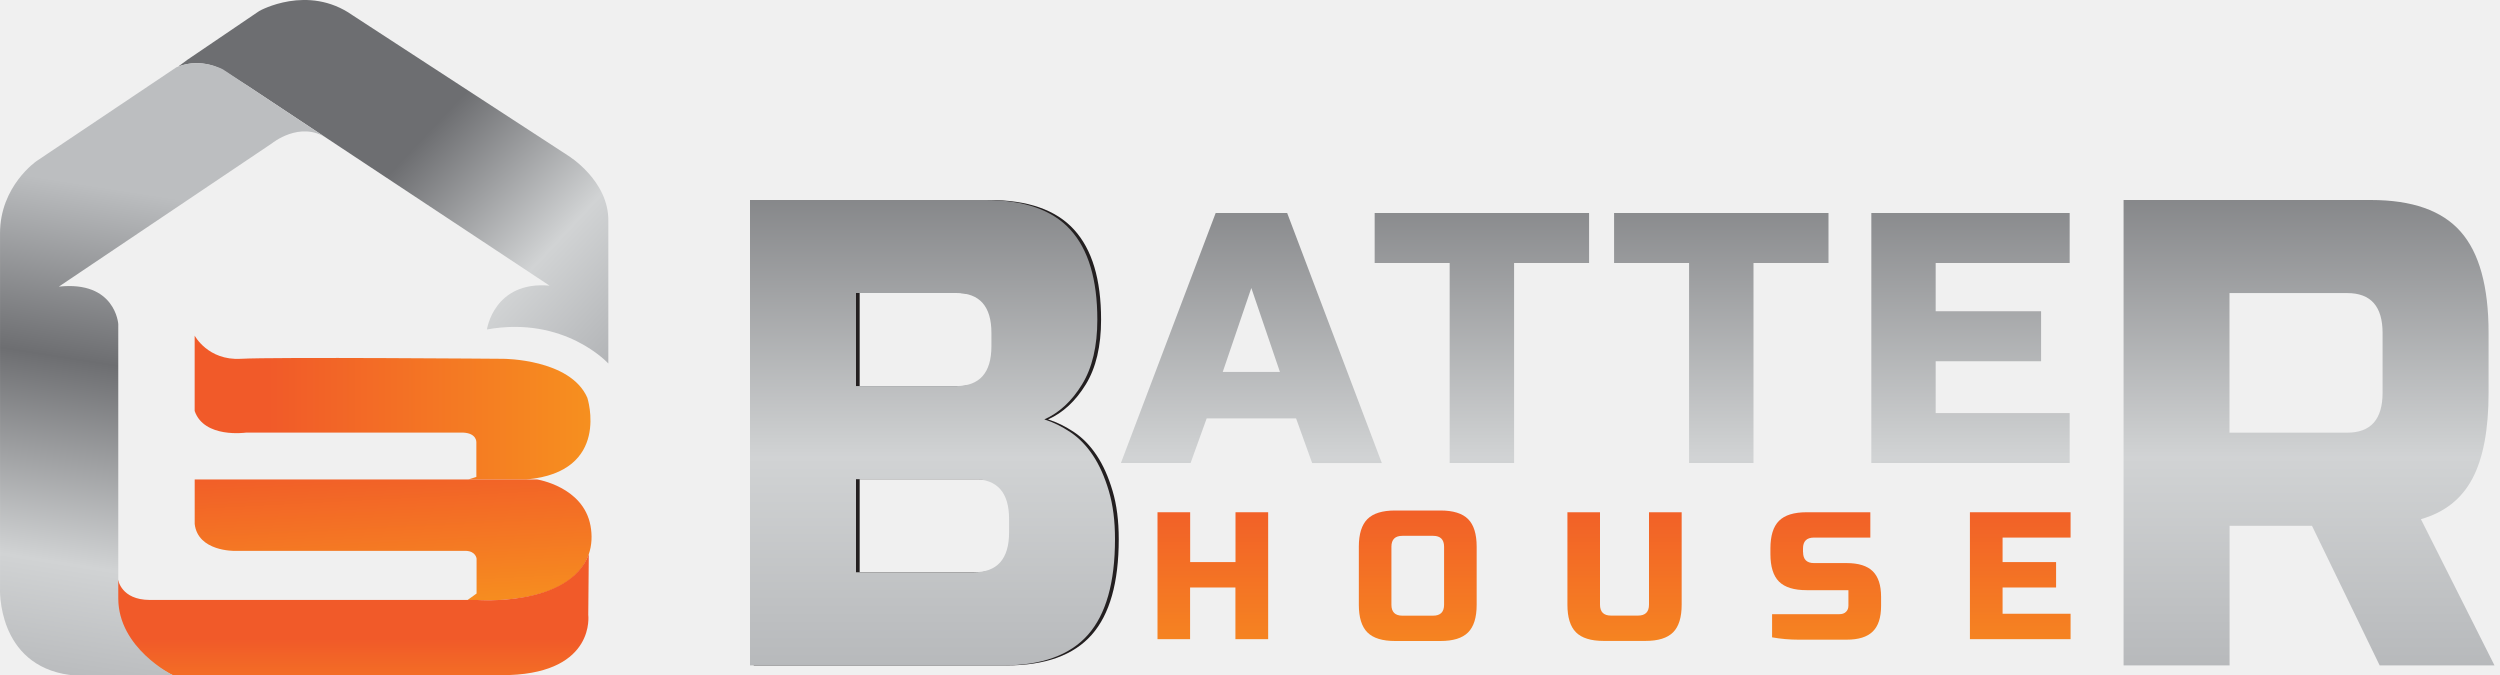
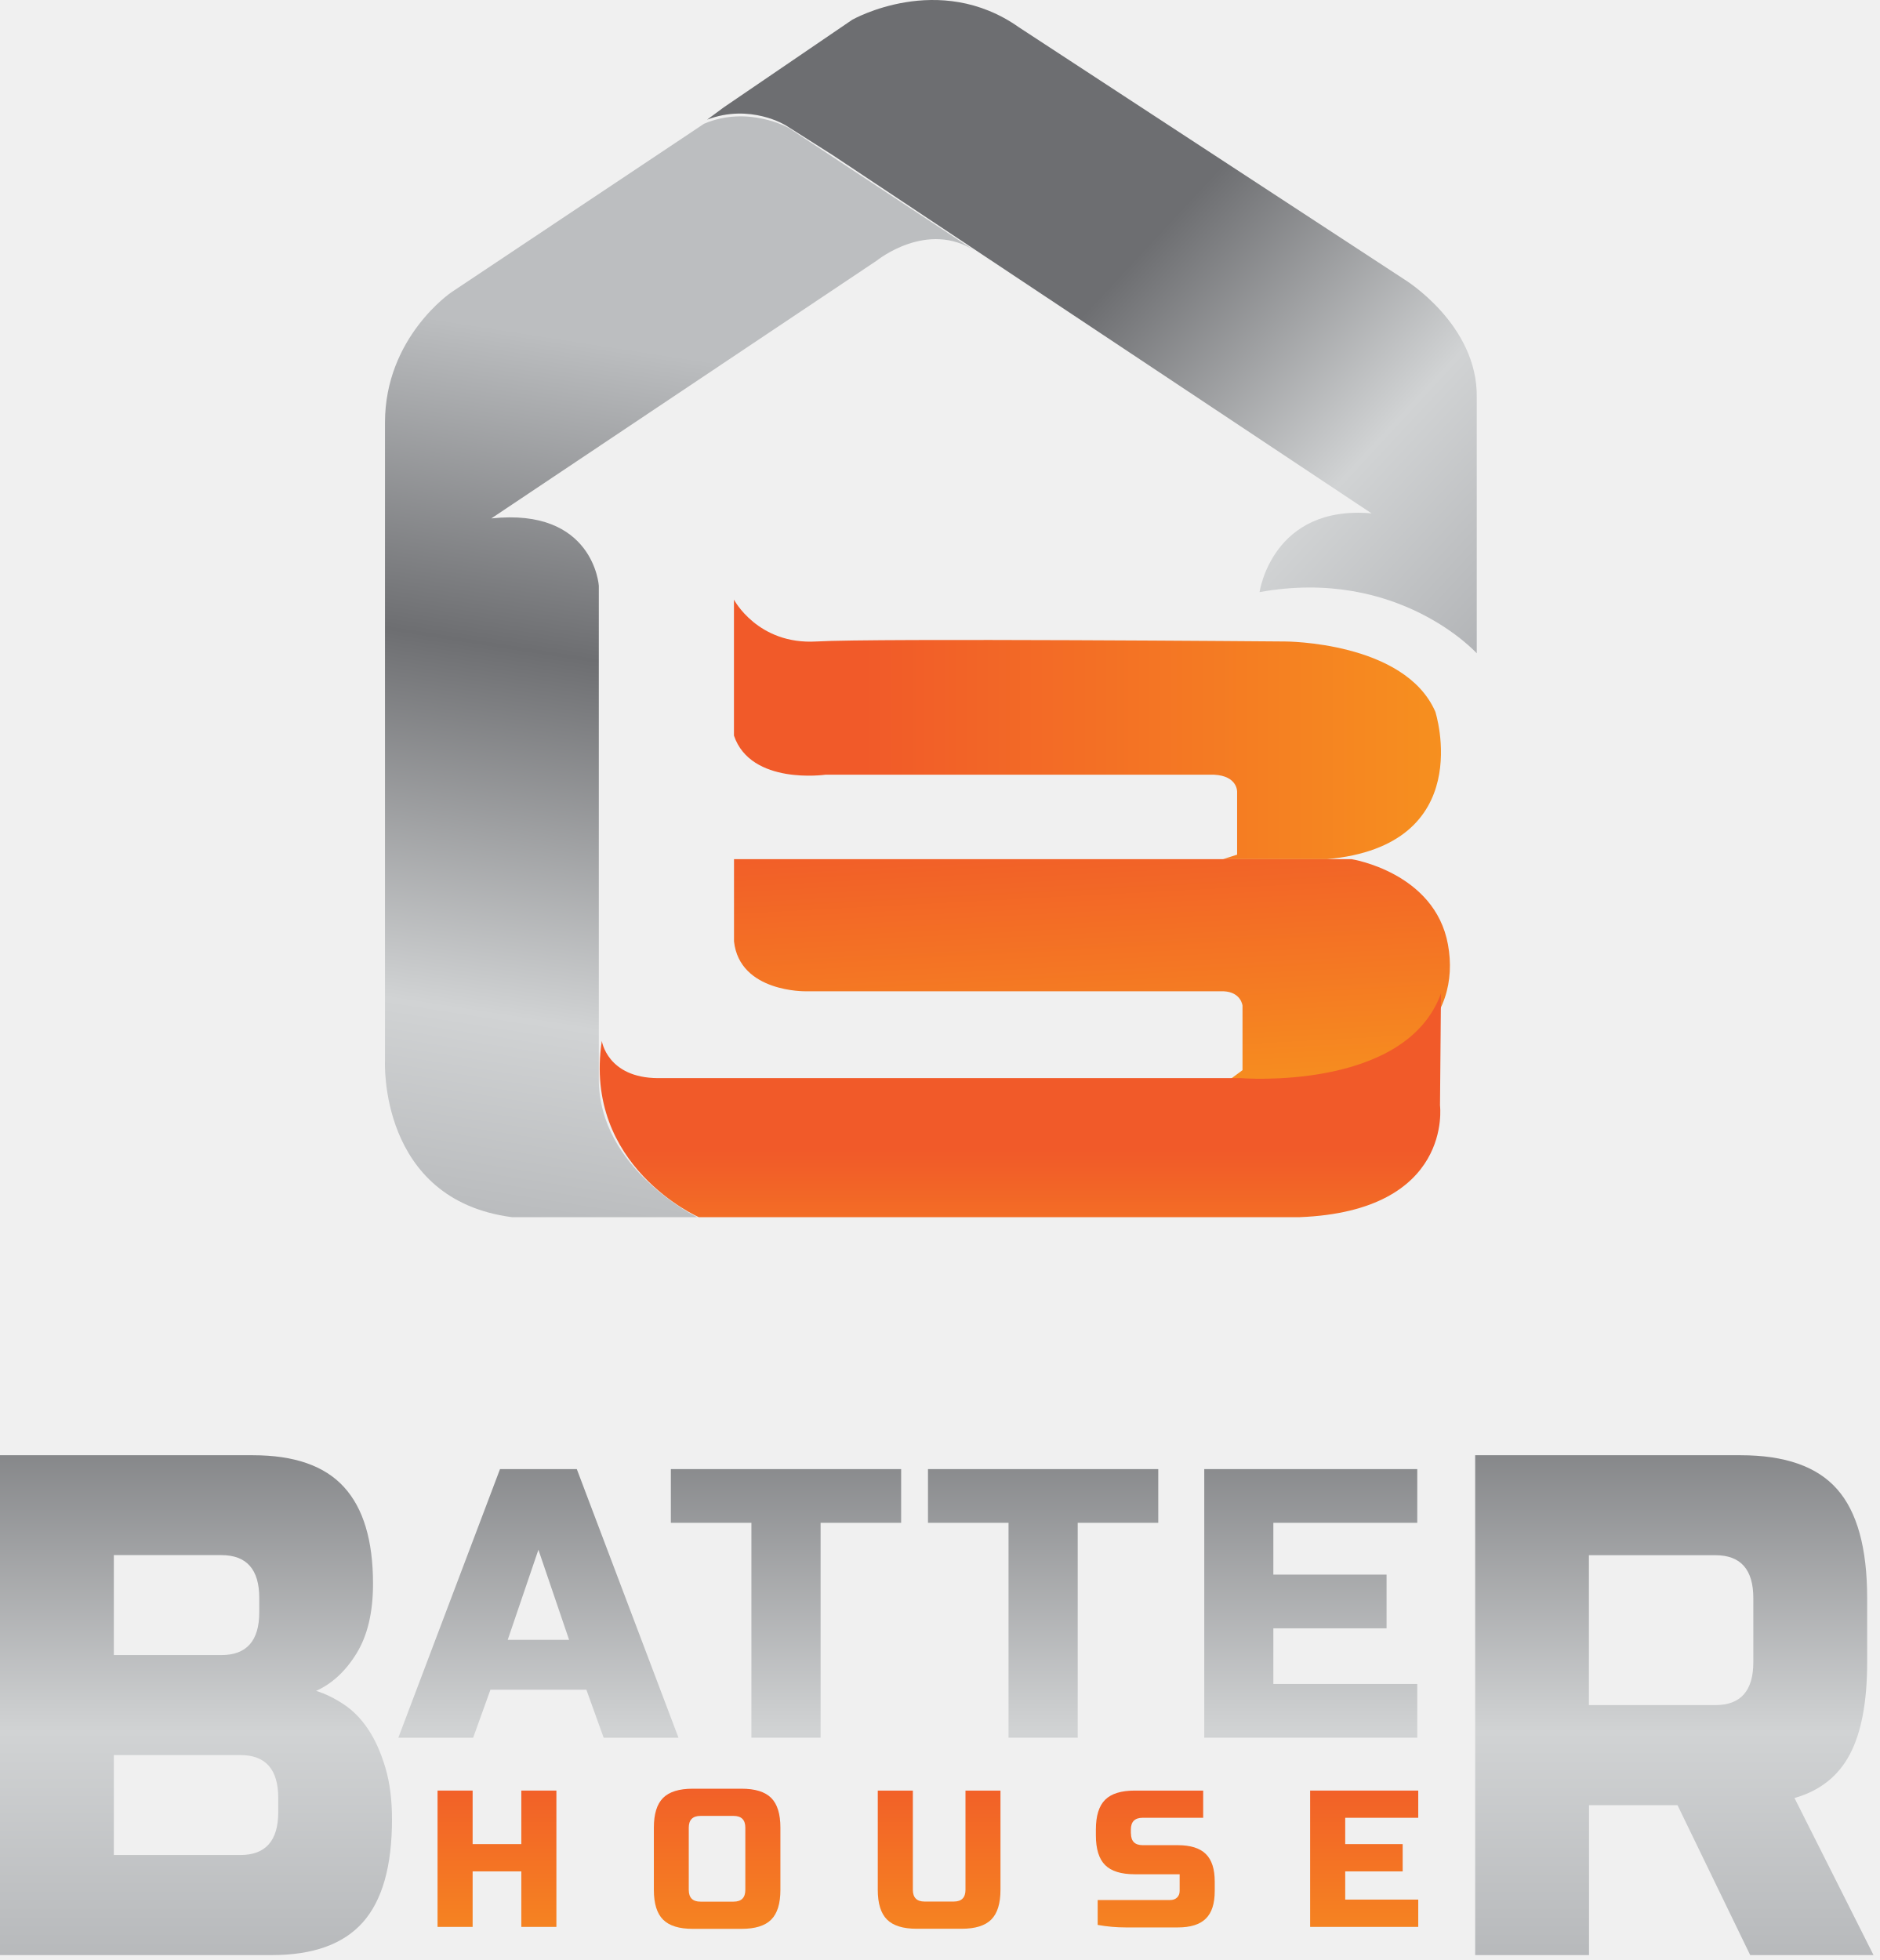
- <svg xmlns="http://www.w3.org/2000/svg" width="300" height="81" viewBox="0 0 300 81" fill="none">
-   <g clip-path="url(#clip0)">
-     <path d="M90.45 24H118.71C123.33 24 126.72 25.18 128.88 27.55C131.05 29.92 132.13 33.52 132.13 38.36C132.13 41.55 131.52 44.14 130.29 46.14C129.06 48.14 127.56 49.53 125.77 50.33C126.81 50.65 127.84 51.16 128.88 51.85C129.92 52.54 130.82 53.47 131.6 54.64C132.38 55.81 133.01 57.23 133.51 58.91C134.01 60.59 134.25 62.51 134.25 64.69C134.25 69.9 133.17 73.73 131 76.18C128.83 78.63 125.44 79.85 120.83 79.85H90.45V24ZM119.41 39.95C119.41 36.76 118 35.16 115.17 35.16H103.16V46.33H115.17C118 46.33 119.41 44.73 119.41 41.54V39.95V39.95ZM121.53 62.29C121.53 59.1 120.12 57.5 117.29 57.5H103.16V68.67H117.3C120.13 68.67 121.54 67.07 121.54 63.88V62.29H121.53Z" fill="#231F20" />
-     <path d="M90 24H118.26C122.88 24 126.27 25.18 128.43 27.55C130.6 29.92 131.68 33.52 131.68 38.36C131.68 41.55 131.07 44.14 129.84 46.14C128.61 48.14 127.11 49.53 125.32 50.33C126.36 50.65 127.39 51.16 128.43 51.85C129.47 52.54 130.37 53.47 131.15 54.64C131.93 55.81 132.56 57.23 133.06 58.91C133.56 60.59 133.8 62.51 133.8 64.69C133.8 69.9 132.72 73.73 130.55 76.18C128.38 78.63 124.99 79.85 120.38 79.85H90V24ZM118.97 39.95C118.97 36.76 117.56 35.16 114.73 35.16H102.72V46.33H114.73C117.56 46.33 118.97 44.73 118.97 41.54V39.95ZM121.09 62.29C121.09 59.1 119.68 57.5 116.85 57.5H102.72V68.67H116.85C119.68 68.67 121.09 67.07 121.09 63.88V62.29V62.29Z" fill="url(#paint0_linear)" />
-     <path d="M152.17 76.7H148.25V70.5H142.81V76.7H138.9V61.47H142.82V67.45H148.26V61.47H152.18V76.7H152.17Z" fill="url(#paint1_linear)" />
-     <path d="M177.2 72.57C177.2 74.09 176.86 75.2 176.17 75.89C175.48 76.58 174.38 76.92 172.85 76.92H167.41C165.89 76.92 164.78 76.58 164.09 75.89C163.4 75.2 163.06 74.09 163.06 72.57V65.61C163.06 64.09 163.4 62.98 164.09 62.29C164.78 61.6 165.89 61.26 167.41 61.26H172.85C174.37 61.26 175.48 61.6 176.17 62.29C176.86 62.98 177.2 64.09 177.2 65.61V72.57ZM173.29 65.61C173.29 64.74 172.85 64.3 171.98 64.3H168.28C167.41 64.3 166.97 64.74 166.97 65.61V72.57C166.97 73.44 167.41 73.88 168.28 73.88H171.98C172.85 73.88 173.29 73.44 173.29 72.57V65.61Z" fill="url(#paint2_linear)" />
-     <path d="M197.88 61.47H201.8V72.56C201.8 74.08 201.46 75.19 200.77 75.88C200.08 76.57 198.98 76.91 197.45 76.91H192.44C190.92 76.91 189.81 76.57 189.12 75.88C188.43 75.19 188.09 74.08 188.09 72.56V61.47H192V72.56C192 73.43 192.44 73.87 193.31 73.87H196.57C197.44 73.87 197.88 73.43 197.88 72.56V61.47V61.47Z" fill="url(#paint3_linear)" />
-     <path d="M216.37 66.26C216.37 67.13 216.81 67.57 217.68 67.57H221.6C223.02 67.57 224.07 67.9 224.73 68.55C225.4 69.21 225.73 70.23 225.73 71.63V72.7C225.73 74.1 225.4 75.13 224.73 75.78C224.06 76.44 223.02 76.76 221.6 76.76C221.16 76.76 220.7 76.76 220.22 76.76C219.74 76.76 219.24 76.76 218.74 76.76C218.24 76.76 217.74 76.76 217.24 76.76C216.74 76.76 216.26 76.76 215.81 76.76C214.75 76.76 213.7 76.67 212.65 76.48V73.7C213.71 73.7 214.74 73.7 215.74 73.7C216.6 73.7 217.48 73.7 218.4 73.7C219.31 73.7 220.09 73.7 220.73 73.7C221.06 73.7 221.33 73.61 221.52 73.42C221.72 73.23 221.81 72.98 221.81 72.67V70.82H216.8C215.28 70.82 214.17 70.48 213.48 69.79C212.79 69.1 212.45 67.99 212.45 66.47V65.82C212.45 64.3 212.79 63.19 213.48 62.5C214.17 61.81 215.28 61.47 216.8 61.47H224.44V64.51H217.67C216.8 64.51 216.36 64.95 216.36 65.82V66.26H216.37Z" fill="url(#paint4_linear)" />
-     <path d="M248.47 76.7H236.39V61.47H248.47V64.51H240.31V67.45H246.73V70.5H240.31V73.65H248.47V76.7Z" fill="url(#paint5_linear)" />
-     <path d="M142.87 55.56H134.51L145.88 25.56H154.46L165.82 55.57H157.46L155.53 50.21H144.8L142.87 55.56ZM146.73 44.63H153.59L150.16 34.56L146.73 44.63Z" fill="url(#paint6_linear)" />
-     <path d="M181.68 55.56H173.96V31.56H164.96V25.56H190.69V31.56H181.69V55.56H181.68Z" fill="url(#paint7_linear)" />
-     <path d="M210.41 55.56H202.69V31.56H193.69V25.56H219.42V31.56H210.42V55.56H210.41Z" fill="url(#paint8_linear)" />
-     <path d="M248.36 55.56H224.56V25.56H248.36V31.56H232.28V37.35H244.93V43.35H232.28V49.57H248.36V55.56Z" fill="url(#paint9_linear)" />
-     <path d="M254.82 24H284.5C289.45 24 293.04 25.26 295.27 27.79C297.51 30.32 298.63 34.37 298.63 39.96V47.14C298.63 51.56 297.98 54.99 296.69 57.43C295.39 59.88 293.33 61.5 290.51 62.3L299.34 79.85H285.56L277.44 63.1H267.55V79.85H254.83V24H254.82ZM285.91 39.96C285.91 36.77 284.5 35.17 281.67 35.17H267.54V51.92H281.67C284.5 51.92 285.91 50.32 285.91 47.13V39.96Z" fill="url(#paint10_linear)" />
-   </g>
-   <g clip-path="url(#clip1)">
-     <path d="M23.359 40.274C23.359 40.274 24.952 43.284 28.899 43.056C32.845 42.829 60.387 43.056 60.387 43.056C60.387 43.056 68.429 43.056 70.48 47.731C70.48 47.731 73.365 56.627 63.195 57.532H56.215L57.162 57.231V53.047C57.162 53.047 57.2 51.991 55.607 51.915H29.506C29.506 51.915 24.498 52.63 23.359 49.315V40.274V40.274Z" fill="url(#paint11_linear)" />
-     <path d="M23.359 57.535H64.448C64.448 57.535 69.984 58.384 70.859 63.076C71.733 67.771 68.339 72.615 56.118 71.993L57.19 71.22V67.036C57.19 67.036 57.103 66.159 55.937 66.104H28.142C28.142 66.104 23.741 66.19 23.363 62.872V57.535H23.359Z" fill="url(#paint12_linear)" />
-     <path d="M14.179 69.58C14.179 69.58 14.54 71.976 17.955 71.993H57.166C57.166 71.993 68.259 72.87 70.657 66.504L70.591 73.764C70.591 73.764 71.507 80.606 61.15 81.003H20.704C20.704 81 12.898 77.717 14.179 69.58Z" fill="url(#paint13_linear)" />
-     <path d="M22.491 7.17L31.113 1.319C31.113 1.319 36.916 -1.968 42.307 1.83L68.144 18.656C68.144 18.656 73.076 21.649 73 26.541V43.623C73 43.623 67.766 37.854 58.433 39.535C58.433 39.535 59.266 33.694 65.944 34.277L29.805 10.357L26.66 8.372C26.66 8.372 24.279 6.887 21.381 7.989L22.491 7.17Z" fill="url(#paint14_linear)" />
-     <path d="M21.172 8.072L4.405 19.316C4.405 19.316 0.003 22.309 0.003 28.001V70.564C0.003 70.564 -0.451 79.837 8.427 81.004H20.718C20.718 81.004 14.193 77.793 14.193 71.807V38.883C14.193 38.883 13.852 33.663 7.06 34.395L32.63 17.203C32.63 17.203 36.007 14.441 39.193 16.578L26.788 8.348C26.788 8.348 24.095 6.815 21.172 8.072Z" fill="url(#paint15_linear)" />
-   </g>
+ <svg xmlns="http://www.w3.org/2000/svg" width="210" height="219" viewBox="0 0 210 219" fill="none">
+   <path d="M82.01 67C82.01 67 84.66 72.059 91.223 71.676C97.787 71.293 143.594 71.676 143.594 71.676C143.594 71.676 156.97 71.676 160.382 79.531C160.382 79.531 165.179 94.48 148.264 96H136.655L138.231 95.495V88.464C138.231 88.464 138.295 86.689 135.645 86.561H92.234C92.234 86.561 83.903 87.762 82.01 82.193V67V67Z" fill="url(#paint0_linear)" />
+   <path d="M82.01 96H151.024C151.024 96 160.323 97.463 161.792 105.545C163.261 113.633 157.559 121.977 137.032 120.907L138.834 119.575V112.367C138.834 112.367 138.688 110.856 136.729 110.761H90.044C90.044 110.761 82.651 110.91 82.016 105.194V96H82.01Z" fill="url(#paint1_linear)" />
+   <path d="M67.246 116.304C67.246 116.304 67.845 120.435 73.515 120.464H138.612C138.612 120.464 157.028 121.976 161.01 111L160.901 123.518C160.901 123.518 162.422 135.315 145.227 136H78.079C78.079 135.994 65.119 130.333 67.246 116.304Z" fill="url(#paint2_linear)" />
+   <path d="M0 162.6H28.26C32.88 162.6 36.27 163.78 38.43 166.15C40.6 168.52 41.68 172.12 41.68 176.96C41.68 180.15 41.07 182.74 39.84 184.74C38.62 186.73 37.11 188.13 35.32 188.93C36.36 189.25 37.39 189.76 38.43 190.45C39.47 191.14 40.37 192.07 41.15 193.24C41.93 194.41 42.56 195.83 43.06 197.51C43.56 199.19 43.8 201.11 43.8 203.29C43.8 208.5 42.72 212.33 40.55 214.78C38.38 217.23 34.99 218.45 30.38 218.45H0V162.6ZM28.97 178.55C28.97 175.36 27.56 173.76 24.73 173.76H12.72V184.93H24.73C27.56 184.93 28.97 183.33 28.97 180.14V178.55ZM31.09 200.89C31.09 197.7 29.68 196.1 26.85 196.1H12.72V207.27H26.85C29.68 207.27 31.09 205.67 31.09 202.48V200.89V200.89Z" fill="url(#paint3_linear)" />
+   <path d="M62.17 215.3H58.25V209.1H52.81V215.3H48.89V200.07H52.81V206.05H58.25V200.07H62.17V215.3Z" fill="url(#paint4_linear)" />
+   <path d="M87.2 211.17C87.2 212.69 86.86 213.8 86.17 214.49C85.48 215.18 84.38 215.52 82.85 215.52H77.41C75.89 215.52 74.78 215.18 74.09 214.49C73.4 213.8 73.06 212.69 73.06 211.17V204.21C73.06 202.69 73.4 201.58 74.09 200.89C74.78 200.2 75.89 199.86 77.41 199.86H82.85C84.37 199.86 85.48 200.2 86.17 200.89C86.86 201.58 87.2 202.69 87.2 204.21V211.17ZM83.28 204.21C83.28 203.34 82.84 202.9 81.97 202.9H78.27C77.4 202.9 76.96 203.34 76.96 204.21V211.17C76.96 212.04 77.4 212.48 78.27 212.48H81.97C82.84 212.48 83.28 212.04 83.28 211.17V204.21Z" fill="url(#paint5_linear)" />
+   <path d="M107.87 200.07H111.79V211.16C111.79 212.68 111.45 213.79 110.76 214.48C110.07 215.17 108.97 215.51 107.44 215.51H102.43C100.91 215.51 99.8 215.17 99.11 214.48C98.42 213.79 98.08 212.68 98.08 211.16V200.07H102V211.16C102 212.03 102.44 212.47 103.31 212.47H106.57C107.44 212.47 107.88 212.03 107.88 211.16V200.07H107.87Z" fill="url(#paint6_linear)" />
+   <path d="M126.37 204.86C126.37 205.73 126.81 206.17 127.68 206.17H131.6C133.02 206.17 134.07 206.5 134.73 207.15C135.4 207.81 135.73 208.83 135.73 210.23V211.3C135.73 212.7 135.4 213.73 134.73 214.38C134.06 215.04 133.02 215.36 131.6 215.36C131.16 215.36 130.7 215.36 130.22 215.36C129.74 215.36 129.24 215.36 128.74 215.36C128.24 215.36 127.74 215.36 127.24 215.36C126.74 215.36 126.26 215.36 125.81 215.36C124.75 215.36 123.7 215.27 122.65 215.08V212.3C123.71 212.3 124.74 212.3 125.74 212.3C126.6 212.3 127.48 212.3 128.4 212.3C129.31 212.3 130.09 212.3 130.73 212.3C131.06 212.3 131.33 212.21 131.52 212.02C131.72 211.83 131.81 211.58 131.81 211.27V209.42H126.8C125.28 209.42 124.17 209.08 123.48 208.39C122.79 207.7 122.45 206.59 122.45 205.07V204.42C122.45 202.9 122.79 201.79 123.48 201.1C124.17 200.41 125.28 200.07 126.8 200.07H134.44V203.11H127.67C126.8 203.11 126.36 203.55 126.36 204.42V204.86H126.37Z" fill="url(#paint7_linear)" />
+   <path d="M158.47 215.3H146.39V200.07H158.47V203.11H150.31V206.05H156.73V209.1H150.31V212.25H158.47V215.3Z" fill="url(#paint8_linear)" />
+   <path d="M52.87 194.16H44.51L55.87 164.15H64.45L75.81 194.16H67.45L65.52 188.8H54.8L52.87 194.16ZM56.73 183.23H63.59L60.16 173.16L56.73 183.23Z" fill="url(#paint9_linear)" />
+   <path d="M91.68 194.16H83.96V170.15H74.96V164.15H100.69V170.15H91.69V194.16H91.68Z" fill="url(#paint10_linear)" />
+   <path d="M120.41 194.16H112.69V170.15H103.69V164.15H129.42V170.15H120.42V194.16H120.41Z" fill="url(#paint11_linear)" />
+   <path d="M158.36 194.16H134.56V164.15H158.36V170.15H142.28V175.94H154.93V181.94H142.28V188.16H158.36V194.16V194.16Z" fill="url(#paint12_linear)" />
+   <path d="M164.82 162.6H194.5C199.45 162.6 203.04 163.86 205.27 166.39C207.51 168.92 208.63 172.97 208.63 178.56V185.74C208.63 190.16 207.98 193.59 206.69 196.03C205.39 198.48 203.33 200.1 200.51 200.9L209.34 218.45H195.56L187.44 201.7H177.55V218.45H164.83V162.6H164.82ZM195.91 178.56C195.91 175.37 194.5 173.77 191.67 173.77H177.54V190.52H191.67C194.5 190.52 195.91 188.92 195.91 185.73V178.56Z" fill="url(#paint13_linear)" />
+   <path d="M80.86 12.001L95.224 2.209C95.224 2.209 104.893 -3.29 113.873 3.064L156.919 31.221C156.919 31.221 165.136 36.23 165.009 44.416V73C165.009 73 156.288 63.347 140.739 66.16C140.739 66.16 142.127 56.386 153.253 57.362L93.044 17.333L87.805 14.012C87.805 14.012 83.838 11.528 79.01 13.37L80.86 12.001Z" fill="url(#paint14_linear)" />
+   <path d="M78.664 13.829L50.428 32.664C50.428 32.664 43.017 37.678 43.017 47.214V118.512C43.017 118.512 42.251 134.045 57.202 136H77.898C77.898 136 66.91 130.622 66.91 120.594V65.442C66.91 65.442 66.337 56.698 54.899 57.924L97.957 29.125C97.957 29.125 103.645 24.499 109.01 28.078L88.121 14.292C88.121 14.292 83.585 11.724 78.664 13.829Z" fill="url(#paint15_linear)" />
  <defs>
-     <linearGradient id="paint0_linear" x1="111.903" y1="-22.057" x2="111.903" y2="135.896" gradientUnits="userSpaceOnUse">
+     <linearGradient id="paint0_linear" x1="88.487" y1="81.503" x2="167.485" y2="81.503" gradientUnits="userSpaceOnUse">
+       <stop offset="0.102" stop-color="#F15A29" />
+       <stop offset="0.986" stop-color="#F7941E" />
+     </linearGradient>
+     <linearGradient id="paint1_linear" x1="121.045" y1="87.257" x2="123.122" y2="126.814" gradientUnits="userSpaceOnUse">
+       <stop offset="0.102" stop-color="#F15A29" />
+       <stop offset="0.986" stop-color="#F7941E" />
+     </linearGradient>
+     <linearGradient id="paint2_linear" x1="114.007" y1="125.984" x2="114.007" y2="151.604" gradientUnits="userSpaceOnUse">
+       <stop offset="0.102" stop-color="#F15A29" />
+       <stop offset="0.986" stop-color="#F7941E" />
+     </linearGradient>
+     <linearGradient id="paint3_linear" x1="21.9" y1="116.543" x2="21.9" y2="274.496" gradientUnits="userSpaceOnUse">
      <stop stop-color="#BCBEC0" />
      <stop offset="0.225" stop-color="#6D6E71" />
      <stop offset="0.487" stop-color="#D1D3D4" />
      <stop offset="0.744" stop-color="#A7A9AC" />
      <stop offset="1" stop-color="#231F20" />
    </linearGradient>
-     <linearGradient id="paint1_linear" x1="145.538" y1="55.619" x2="145.538" y2="84.619" gradientUnits="userSpaceOnUse">
+     <linearGradient id="paint4_linear" x1="55.535" y1="194.218" x2="55.535" y2="223.218" gradientUnits="userSpaceOnUse">
      <stop offset="0.102" stop-color="#F15A29" />
      <stop offset="0.986" stop-color="#F7941E" />
    </linearGradient>
-     <linearGradient id="paint2_linear" x1="170.129" y1="55.619" x2="170.129" y2="84.619" gradientUnits="userSpaceOnUse">
+     <linearGradient id="paint5_linear" x1="80.127" y1="194.218" x2="80.127" y2="223.219" gradientUnits="userSpaceOnUse">
      <stop offset="0.102" stop-color="#F15A29" />
      <stop offset="0.986" stop-color="#F7941E" />
    </linearGradient>
-     <linearGradient id="paint3_linear" x1="194.938" y1="55.619" x2="194.938" y2="84.619" gradientUnits="userSpaceOnUse">
+     <linearGradient id="paint6_linear" x1="104.935" y1="194.218" x2="104.935" y2="223.219" gradientUnits="userSpaceOnUse">
      <stop offset="0.102" stop-color="#F15A29" />
      <stop offset="0.986" stop-color="#F7941E" />
    </linearGradient>
-     <linearGradient id="paint4_linear" x1="219.094" y1="55.619" x2="219.094" y2="84.619" gradientUnits="userSpaceOnUse">
+     <linearGradient id="paint7_linear" x1="129.091" y1="194.218" x2="129.091" y2="223.218" gradientUnits="userSpaceOnUse">
      <stop offset="0.102" stop-color="#F15A29" />
      <stop offset="0.986" stop-color="#F7941E" />
    </linearGradient>
-     <linearGradient id="paint5_linear" x1="242.434" y1="55.619" x2="242.434" y2="84.619" gradientUnits="userSpaceOnUse">
+     <linearGradient id="paint8_linear" x1="152.431" y1="194.218" x2="152.431" y2="223.218" gradientUnits="userSpaceOnUse">
      <stop offset="0.102" stop-color="#F15A29" />
      <stop offset="0.986" stop-color="#F7941E" />
    </linearGradient>
-     <linearGradient id="paint6_linear" x1="150.164" y1="-22.056" x2="150.164" y2="135.896" gradientUnits="userSpaceOnUse">
+     <linearGradient id="paint9_linear" x1="60.161" y1="116.543" x2="60.161" y2="274.495" gradientUnits="userSpaceOnUse">
      <stop stop-color="#BCBEC0" />
      <stop offset="0.225" stop-color="#6D6E71" />
      <stop offset="0.487" stop-color="#D1D3D4" />
      <stop offset="0.744" stop-color="#A7A9AC" />
      <stop offset="1" stop-color="#231F20" />
    </linearGradient>
-     <linearGradient id="paint7_linear" x1="177.821" y1="-22.056" x2="177.821" y2="135.896" gradientUnits="userSpaceOnUse">
+     <linearGradient id="paint10_linear" x1="87.819" y1="116.543" x2="87.819" y2="274.495" gradientUnits="userSpaceOnUse">
      <stop stop-color="#BCBEC0" />
      <stop offset="0.225" stop-color="#6D6E71" />
      <stop offset="0.487" stop-color="#D1D3D4" />
      <stop offset="0.744" stop-color="#A7A9AC" />
      <stop offset="1" stop-color="#231F20" />
    </linearGradient>
-     <linearGradient id="paint8_linear" x1="206.551" y1="-22.056" x2="206.551" y2="135.896" gradientUnits="userSpaceOnUse">
+     <linearGradient id="paint11_linear" x1="116.548" y1="116.543" x2="116.548" y2="274.495" gradientUnits="userSpaceOnUse">
      <stop stop-color="#BCBEC0" />
      <stop offset="0.225" stop-color="#6D6E71" />
      <stop offset="0.487" stop-color="#D1D3D4" />
      <stop offset="0.744" stop-color="#A7A9AC" />
      <stop offset="1" stop-color="#231F20" />
    </linearGradient>
-     <linearGradient id="paint9_linear" x1="236.459" y1="-22.056" x2="236.459" y2="135.896" gradientUnits="userSpaceOnUse">
+     <linearGradient id="paint12_linear" x1="146.457" y1="116.543" x2="146.457" y2="274.495" gradientUnits="userSpaceOnUse">
      <stop stop-color="#BCBEC0" />
      <stop offset="0.225" stop-color="#6D6E71" />
      <stop offset="0.487" stop-color="#D1D3D4" />
      <stop offset="0.744" stop-color="#A7A9AC" />
      <stop offset="1" stop-color="#231F20" />
    </linearGradient>
-     <linearGradient id="paint10_linear" x1="277.076" y1="-22.057" x2="277.076" y2="135.896" gradientUnits="userSpaceOnUse">
+     <linearGradient id="paint13_linear" x1="187.074" y1="116.543" x2="187.074" y2="274.496" gradientUnits="userSpaceOnUse">
      <stop stop-color="#BCBEC0" />
      <stop offset="0.225" stop-color="#6D6E71" />
      <stop offset="0.487" stop-color="#D1D3D4" />
      <stop offset="0.744" stop-color="#A7A9AC" />
      <stop offset="1" stop-color="#231F20" />
    </linearGradient>
-     <linearGradient id="paint11_linear" x1="27.254" y1="48.904" x2="74.751" y2="48.904" gradientUnits="userSpaceOnUse">
-       <stop offset="0.102" stop-color="#F15A29" />
-       <stop offset="0.986" stop-color="#F7941E" />
-     </linearGradient>
-     <linearGradient id="paint12_linear" x1="46.599" y1="52.46" x2="47.775" y2="75.425" gradientUnits="userSpaceOnUse">
-       <stop offset="0.102" stop-color="#F15A29" />
-       <stop offset="0.986" stop-color="#F7941E" />
-     </linearGradient>
-     <linearGradient id="paint13_linear" x1="42.345" y1="75.195" x2="42.345" y2="90.053" gradientUnits="userSpaceOnUse">
-       <stop offset="0.102" stop-color="#F15A29" />
-       <stop offset="0.986" stop-color="#F7941E" />
-     </linearGradient>
-     <linearGradient id="paint14_linear" x1="36.901" y1="5.95" x2="93.329" y2="58.607" gradientUnits="userSpaceOnUse">
+     <linearGradient id="paint14_linear" x1="104.867" y1="9.959" x2="199.263" y2="97.659" gradientUnits="userSpaceOnUse">
      <stop offset="0.225" stop-color="#6D6E71" />
      <stop offset="0.487" stop-color="#D1D3D4" />
      <stop offset="0.744" stop-color="#A7A9AC" />
      <stop offset="1" stop-color="#231F20" />
    </linearGradient>
-     <linearGradient id="paint15_linear" x1="19.331" y1="23.549" x2="4.884" y2="115.429" gradientUnits="userSpaceOnUse">
+     <linearGradient id="paint15_linear" x1="75.563" y1="39.757" x2="51.483" y2="193.706" gradientUnits="userSpaceOnUse">
      <stop stop-color="#BCBEC0" />
      <stop offset="0.225" stop-color="#6D6E71" />
      <stop offset="0.487" stop-color="#D1D3D4" />
      <stop offset="0.744" stop-color="#A7A9AC" />
      <stop offset="1" stop-color="#231F20" />
    </linearGradient>
-     <clipPath id="clip0">
-       <rect width="209.33" height="55.84" fill="white" transform="translate(90 24)" />
-     </clipPath>
-     <clipPath id="clip1">
-       <rect width="73" height="81" fill="white" />
-     </clipPath>
  </defs>
</svg>
